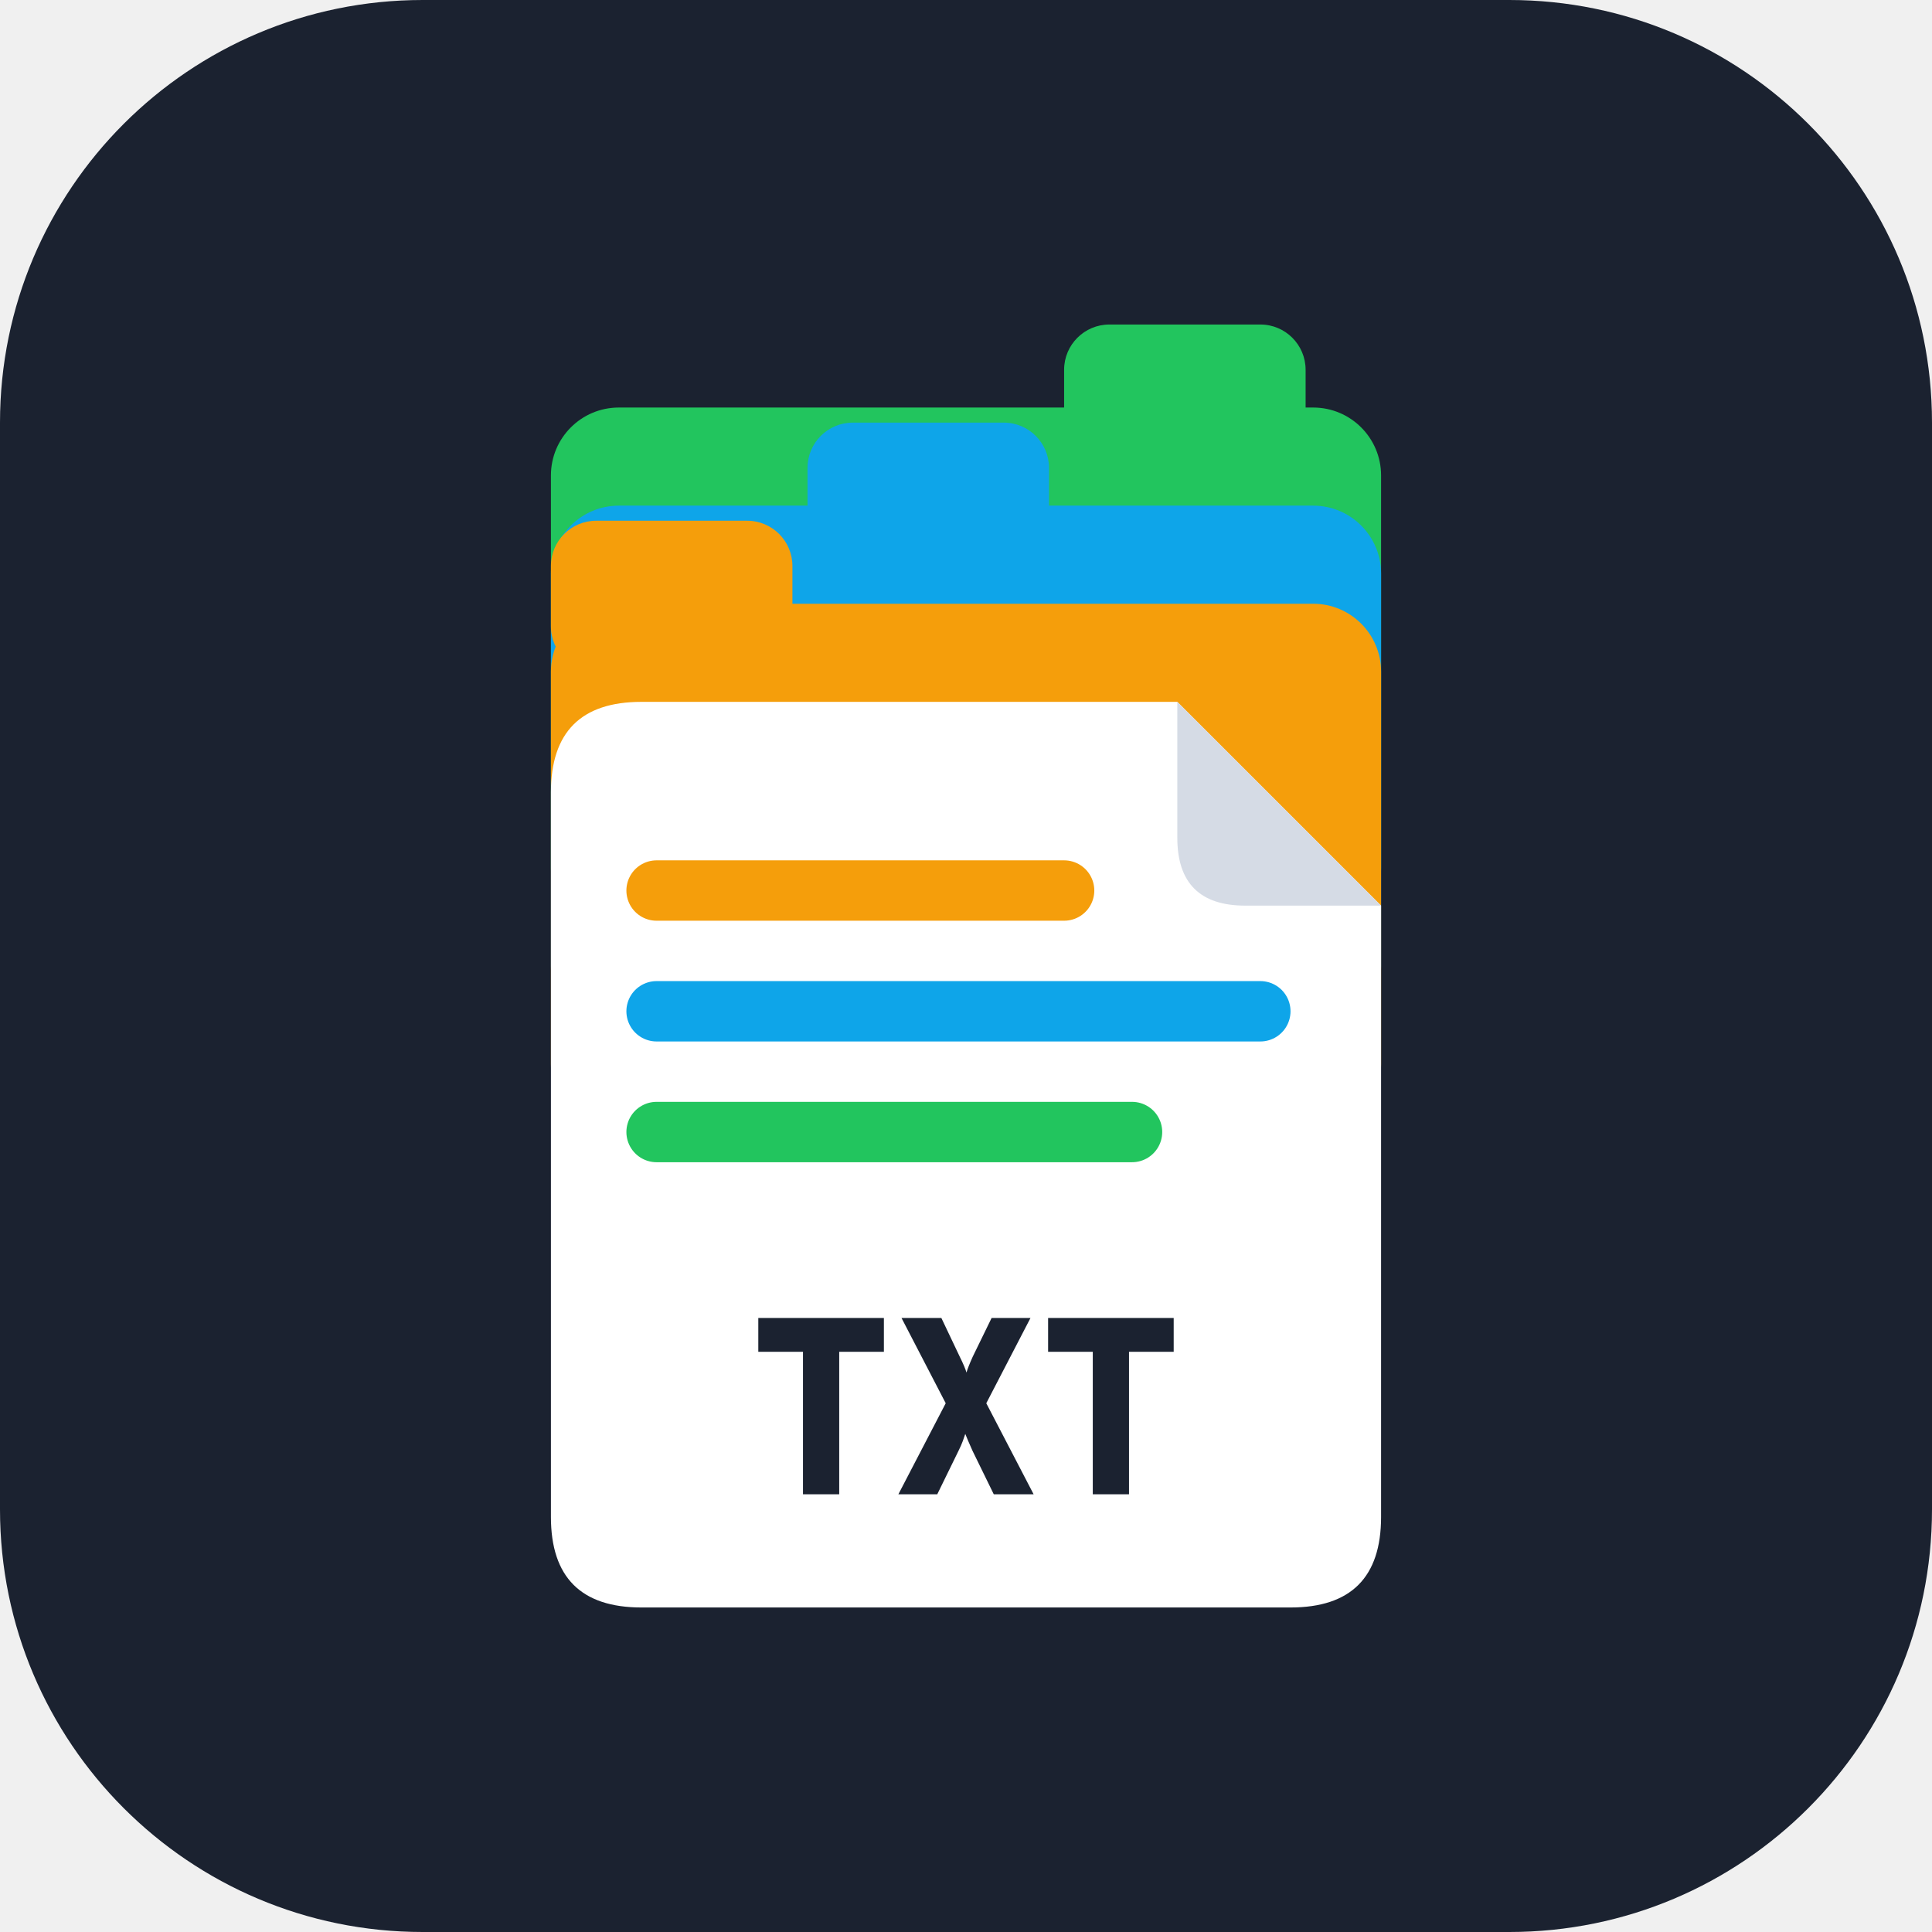
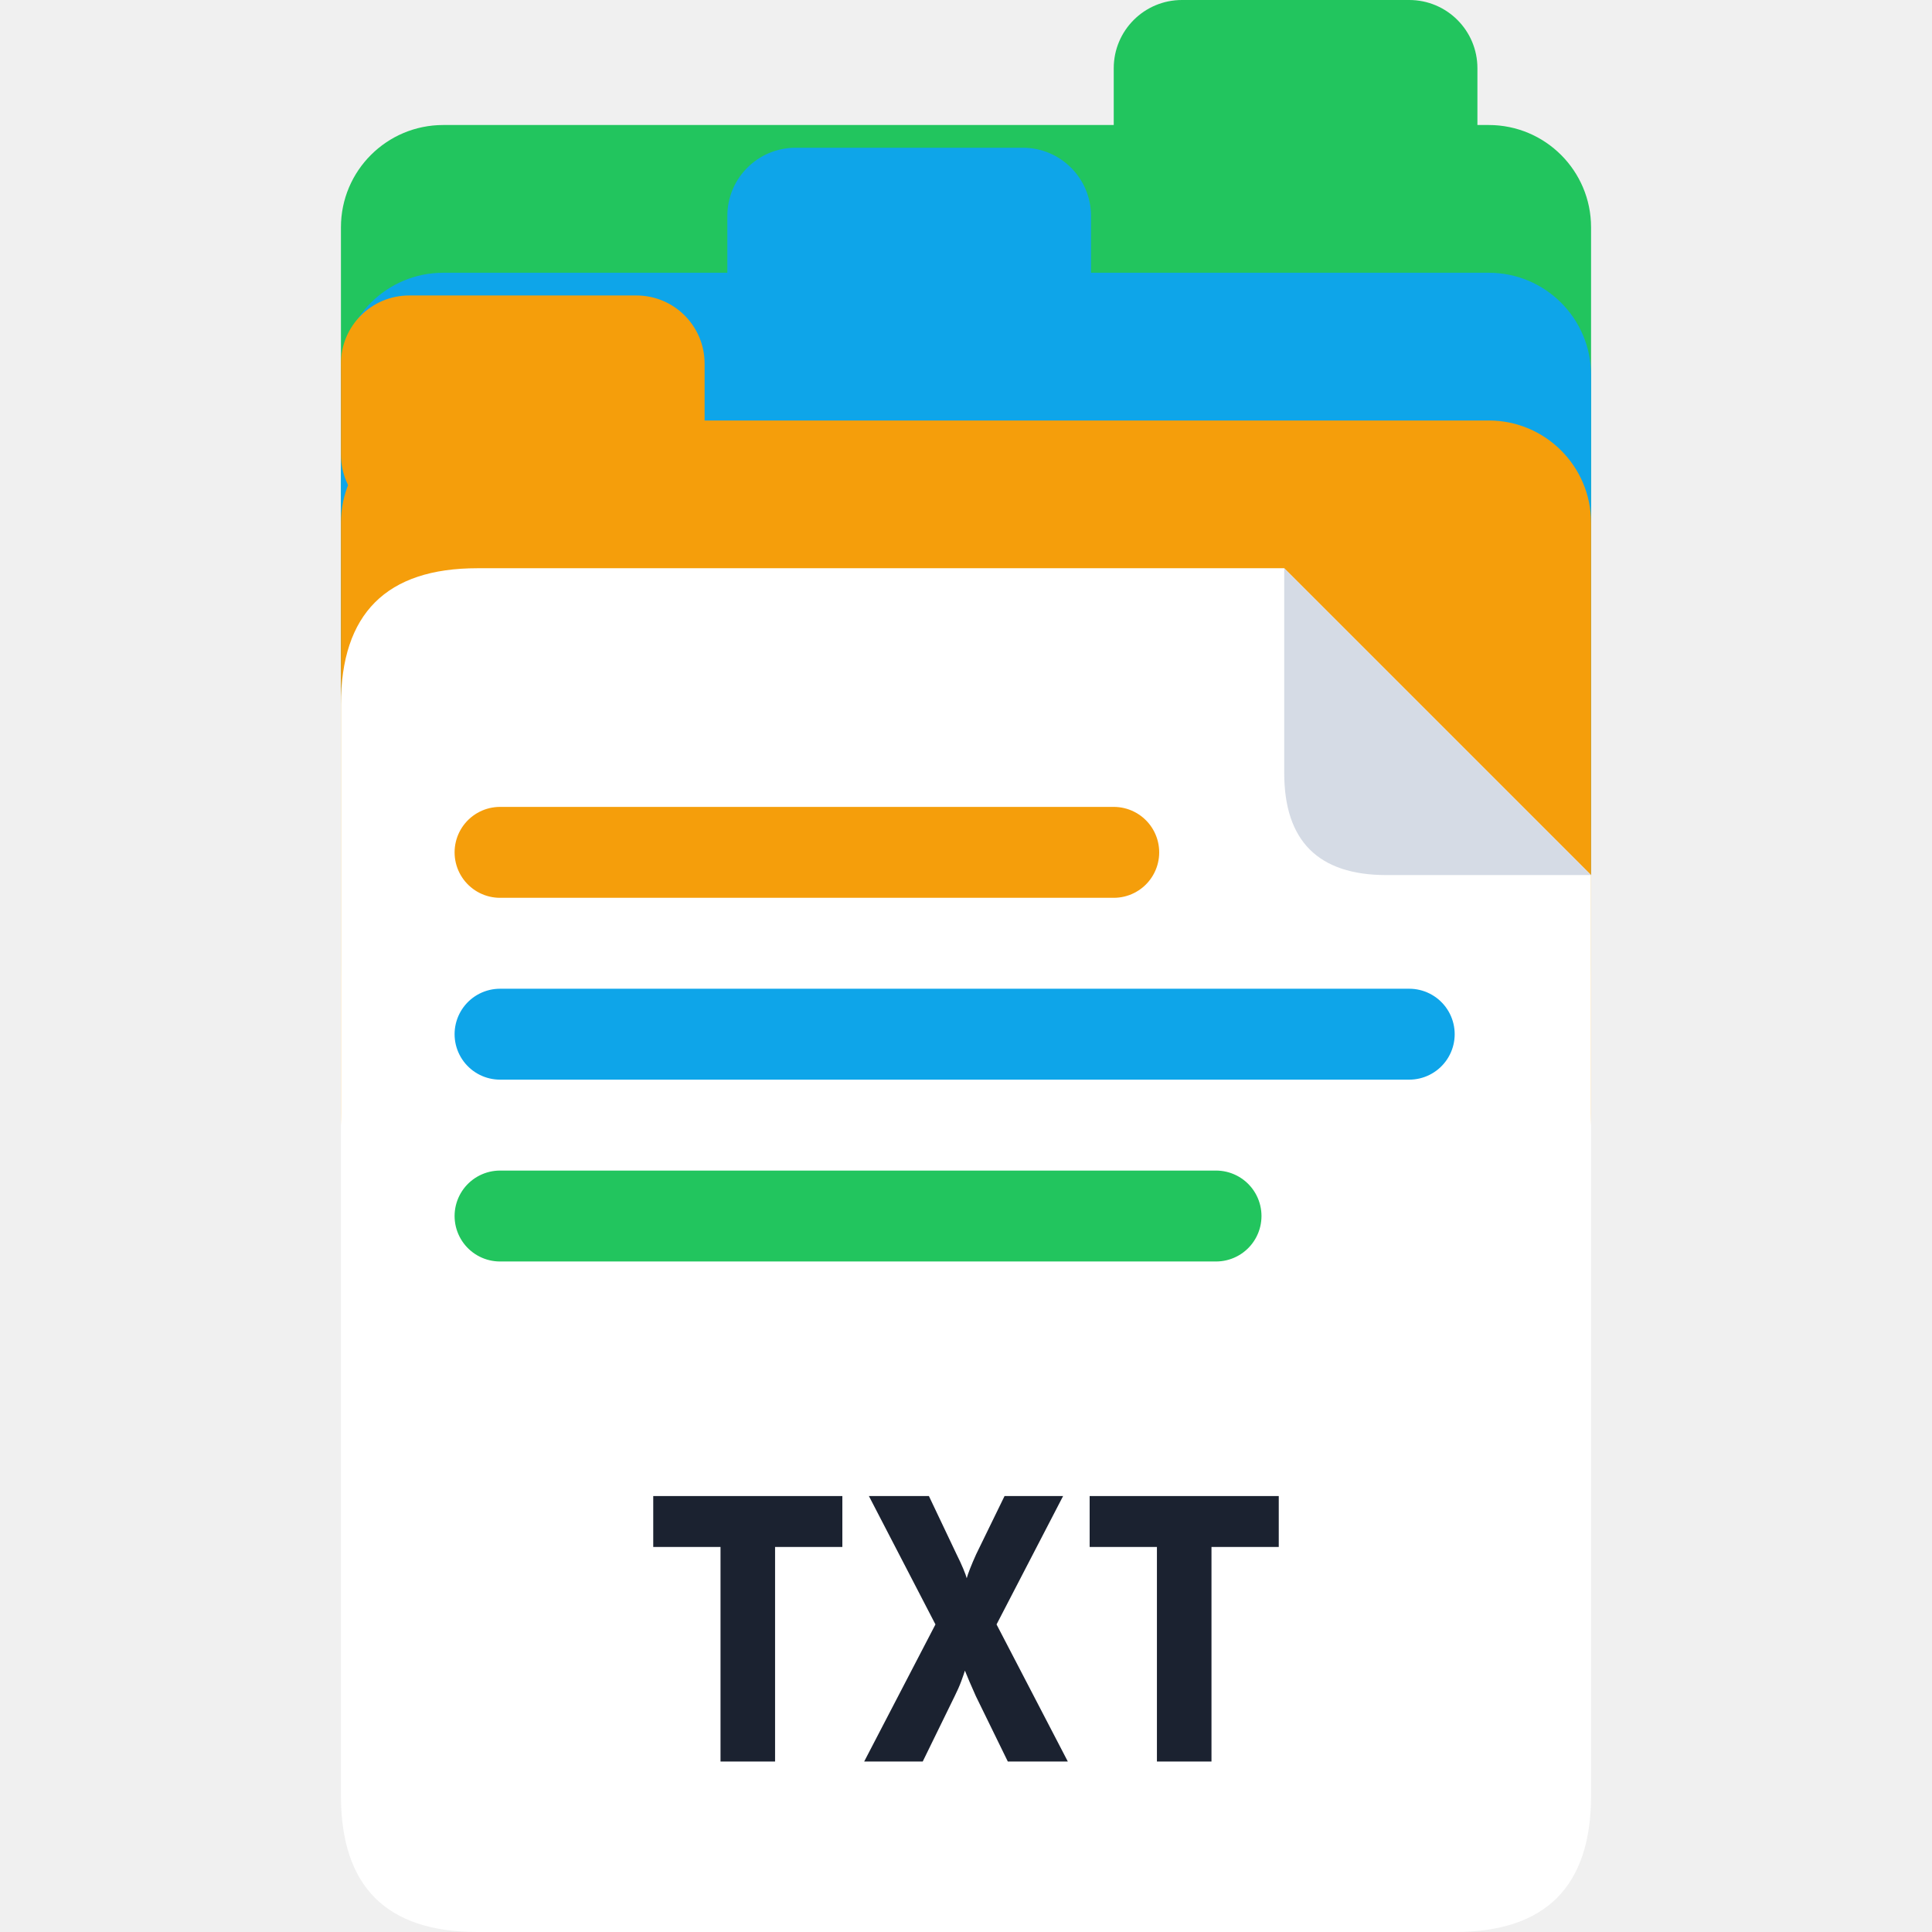
- <svg xmlns="http://www.w3.org/2000/svg" width="512" height="512" viewBox="0 0 512 512" role="img" aria-label="Icono: varias carpetas apiladas detrás de una única hoja TXT">
-   <rect x="0" y="0" width="512" height="512" rx="112" fill="#1B2230" />
+ <svg xmlns="http://www.w3.org/2000/svg" width="512" height="512" viewBox="86 86 340 340" role="img" aria-label="Icono: varias carpetas apiladas detrás de una única hoja TXT">
  <rect x="282" y="86" width="64" height="40" rx="12" fill="#22C55E" />
  <rect x="146" y="108" width="220" height="140" rx="18" fill="#22C55E" />
  <rect x="214" y="112" width="64" height="40" rx="12" fill="#0EA5E9" />
  <rect x="146" y="134" width="220" height="140" rx="18" fill="#0EA5E9" />
  <rect x="146" y="138" width="64" height="40" rx="12" fill="#F59E0B" />
  <rect x="146" y="160" width="220" height="140" rx="18" fill="#F59E0B" />
  <path d="M170 186 H312 L366 240 V402 Q366 426 342 426 H170 Q146 426 146 402 V210 Q146 186 170 186 Z" fill="#FFFFFF" />
  <path d="M312 186 V222 Q312 240 330 240 H366 Z" fill="#D5DBE5" />
  <line x1="174" y1="236" x2="282" y2="236" stroke="#F59E0B" stroke-width="16" stroke-linecap="round" />
  <line x1="174" y1="268" x2="334" y2="268" stroke="#0EA5E9" stroke-width="16" stroke-linecap="round" />
  <line x1="174" y1="300" x2="300" y2="300" stroke="#22C55E" stroke-width="16" stroke-linecap="round" />
  <g fill="#1B2230" aria-label="TXT">
    <path d="M225 0V590H40V730H560V590H375V0Z" transform="translate(198.4 396) scale(0.064 -0.064)" />
    <path d="M20 0 216 377 33 730H198L274 570Q285 548 292.5 530.0Q300 512 302 504Q304 512 311.0 530.0Q318 548 328 570L406 730H567L384 377L580 0H415L327 180Q317 202 309.0 221.0Q301 240 297 250Q294 240 287.0 221.0Q280 202 269 180L181 0Z" transform="translate(236.8 396) scale(0.064 -0.064)" />
    <path d="M225 0V590H40V730H560V590H375V0Z" transform="translate(275.2 396) scale(0.064 -0.064)" />
  </g>
</svg>
